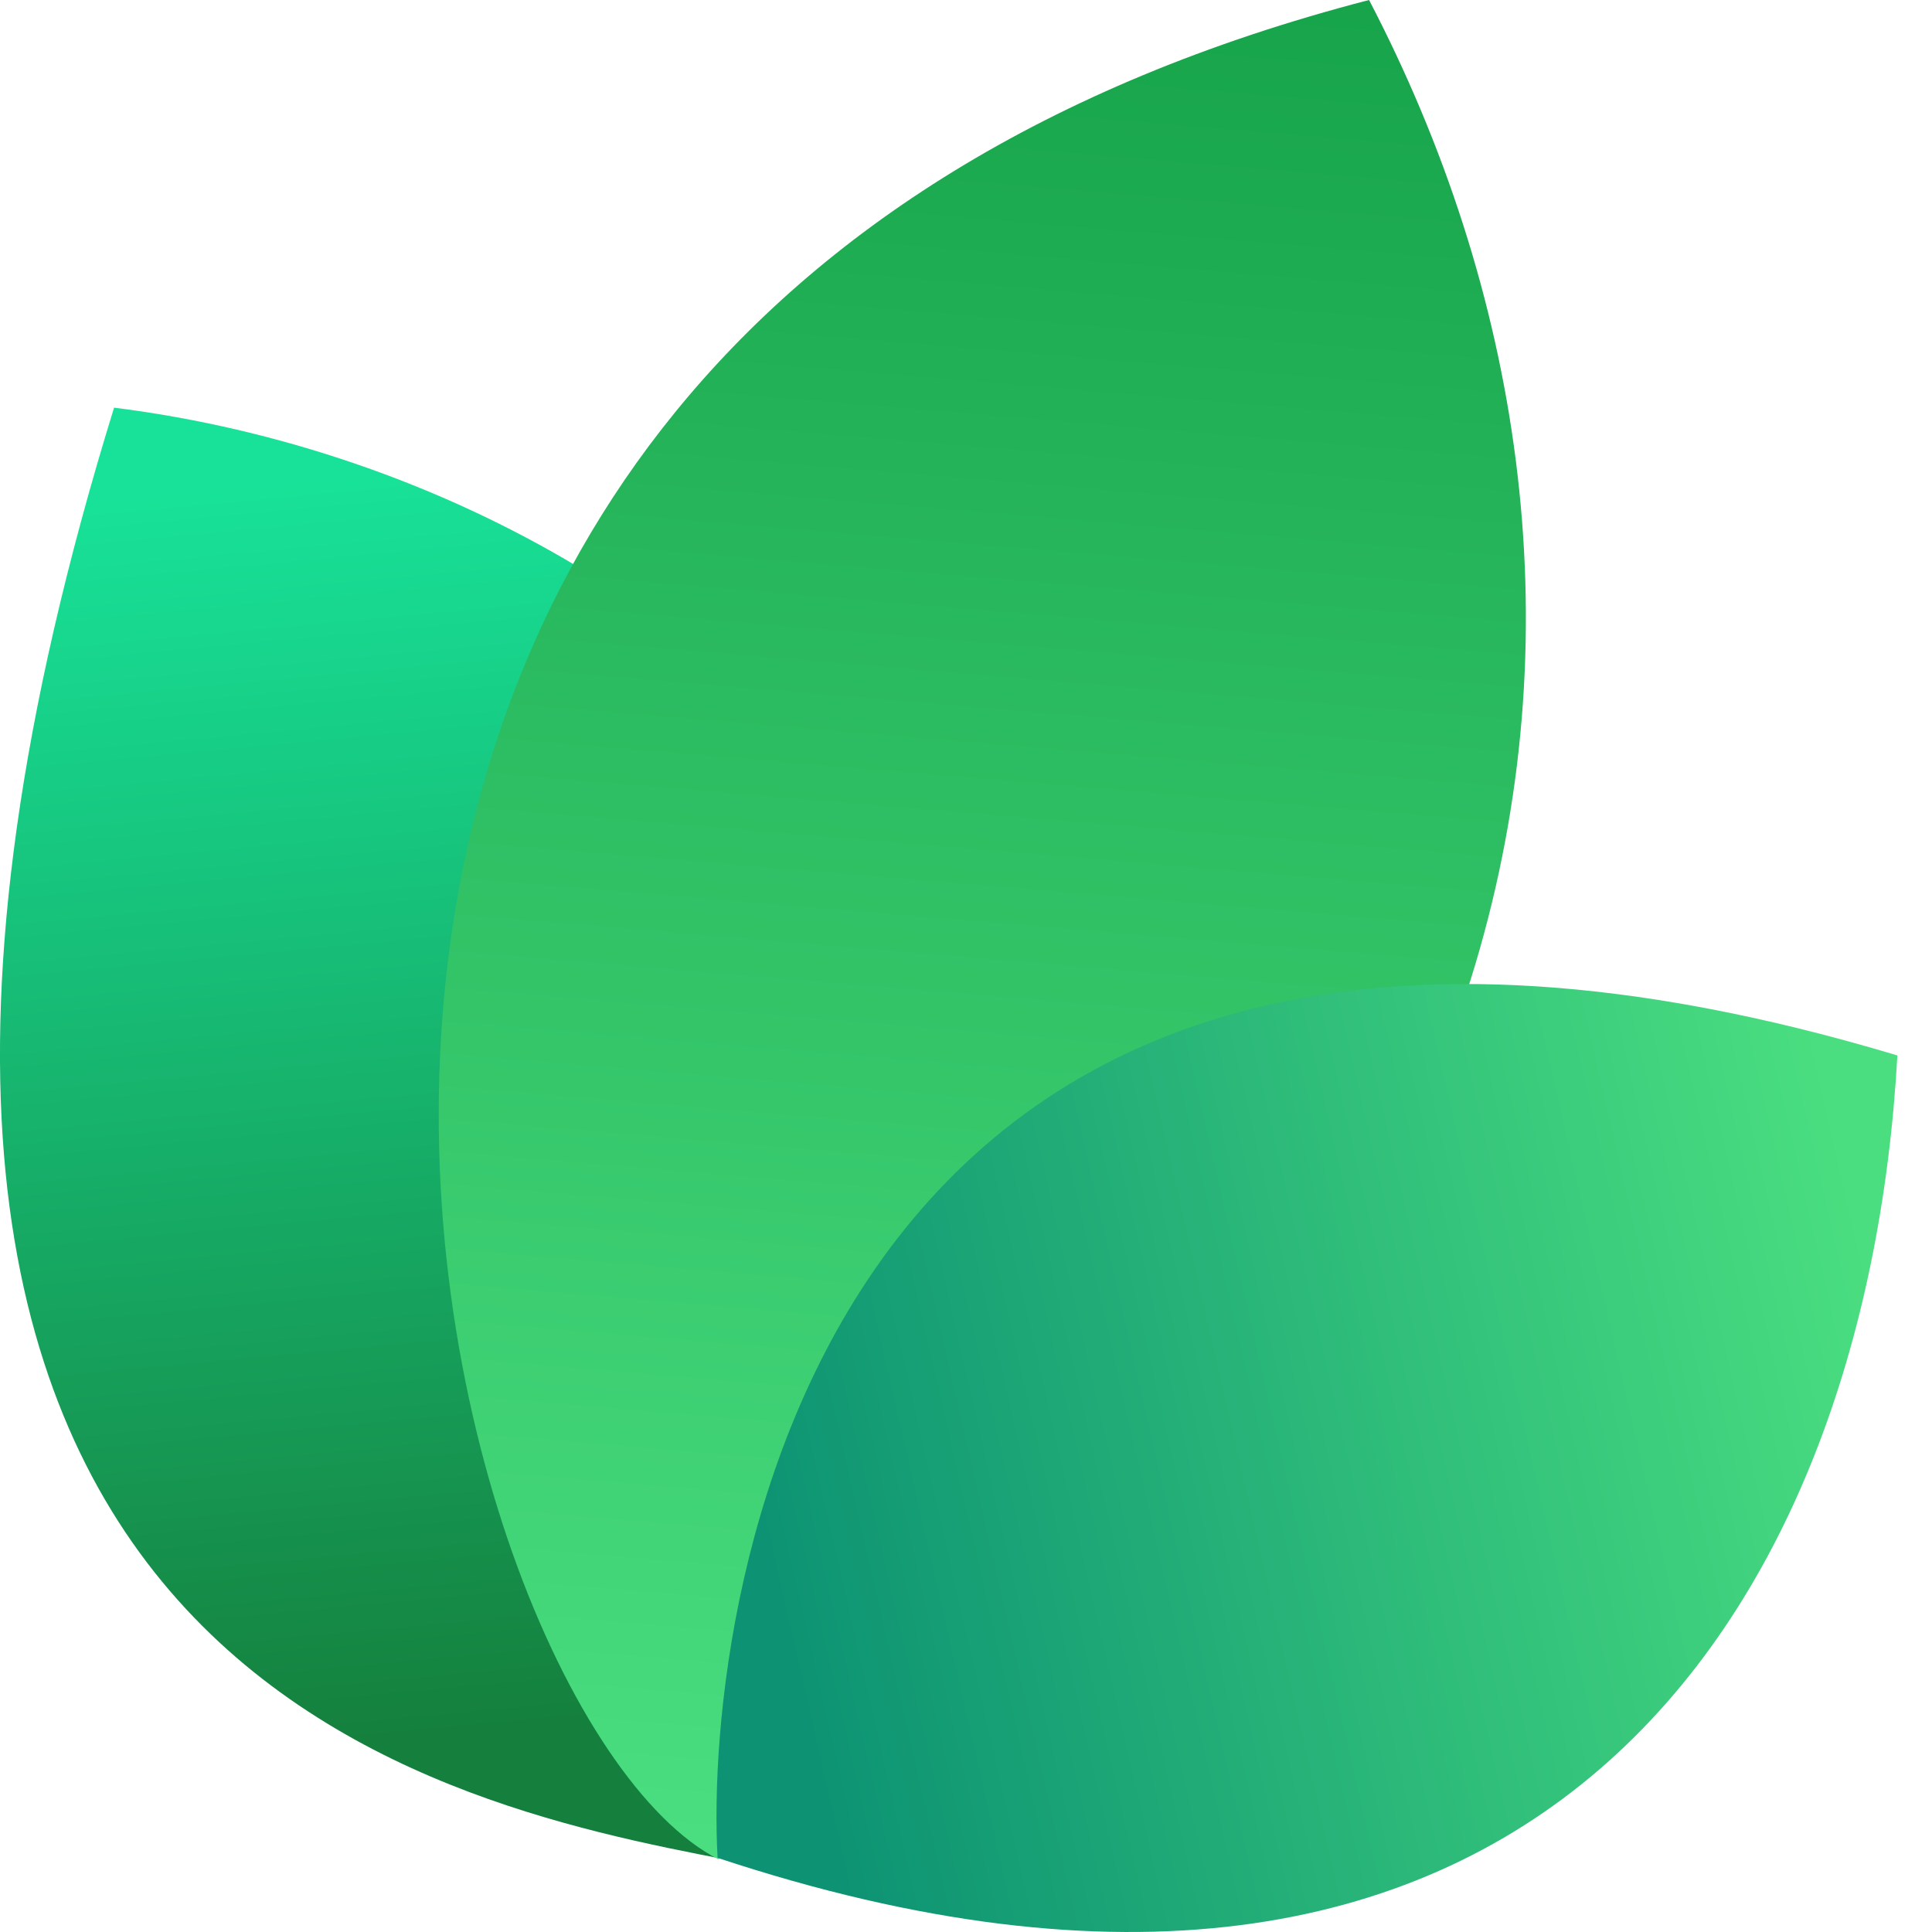
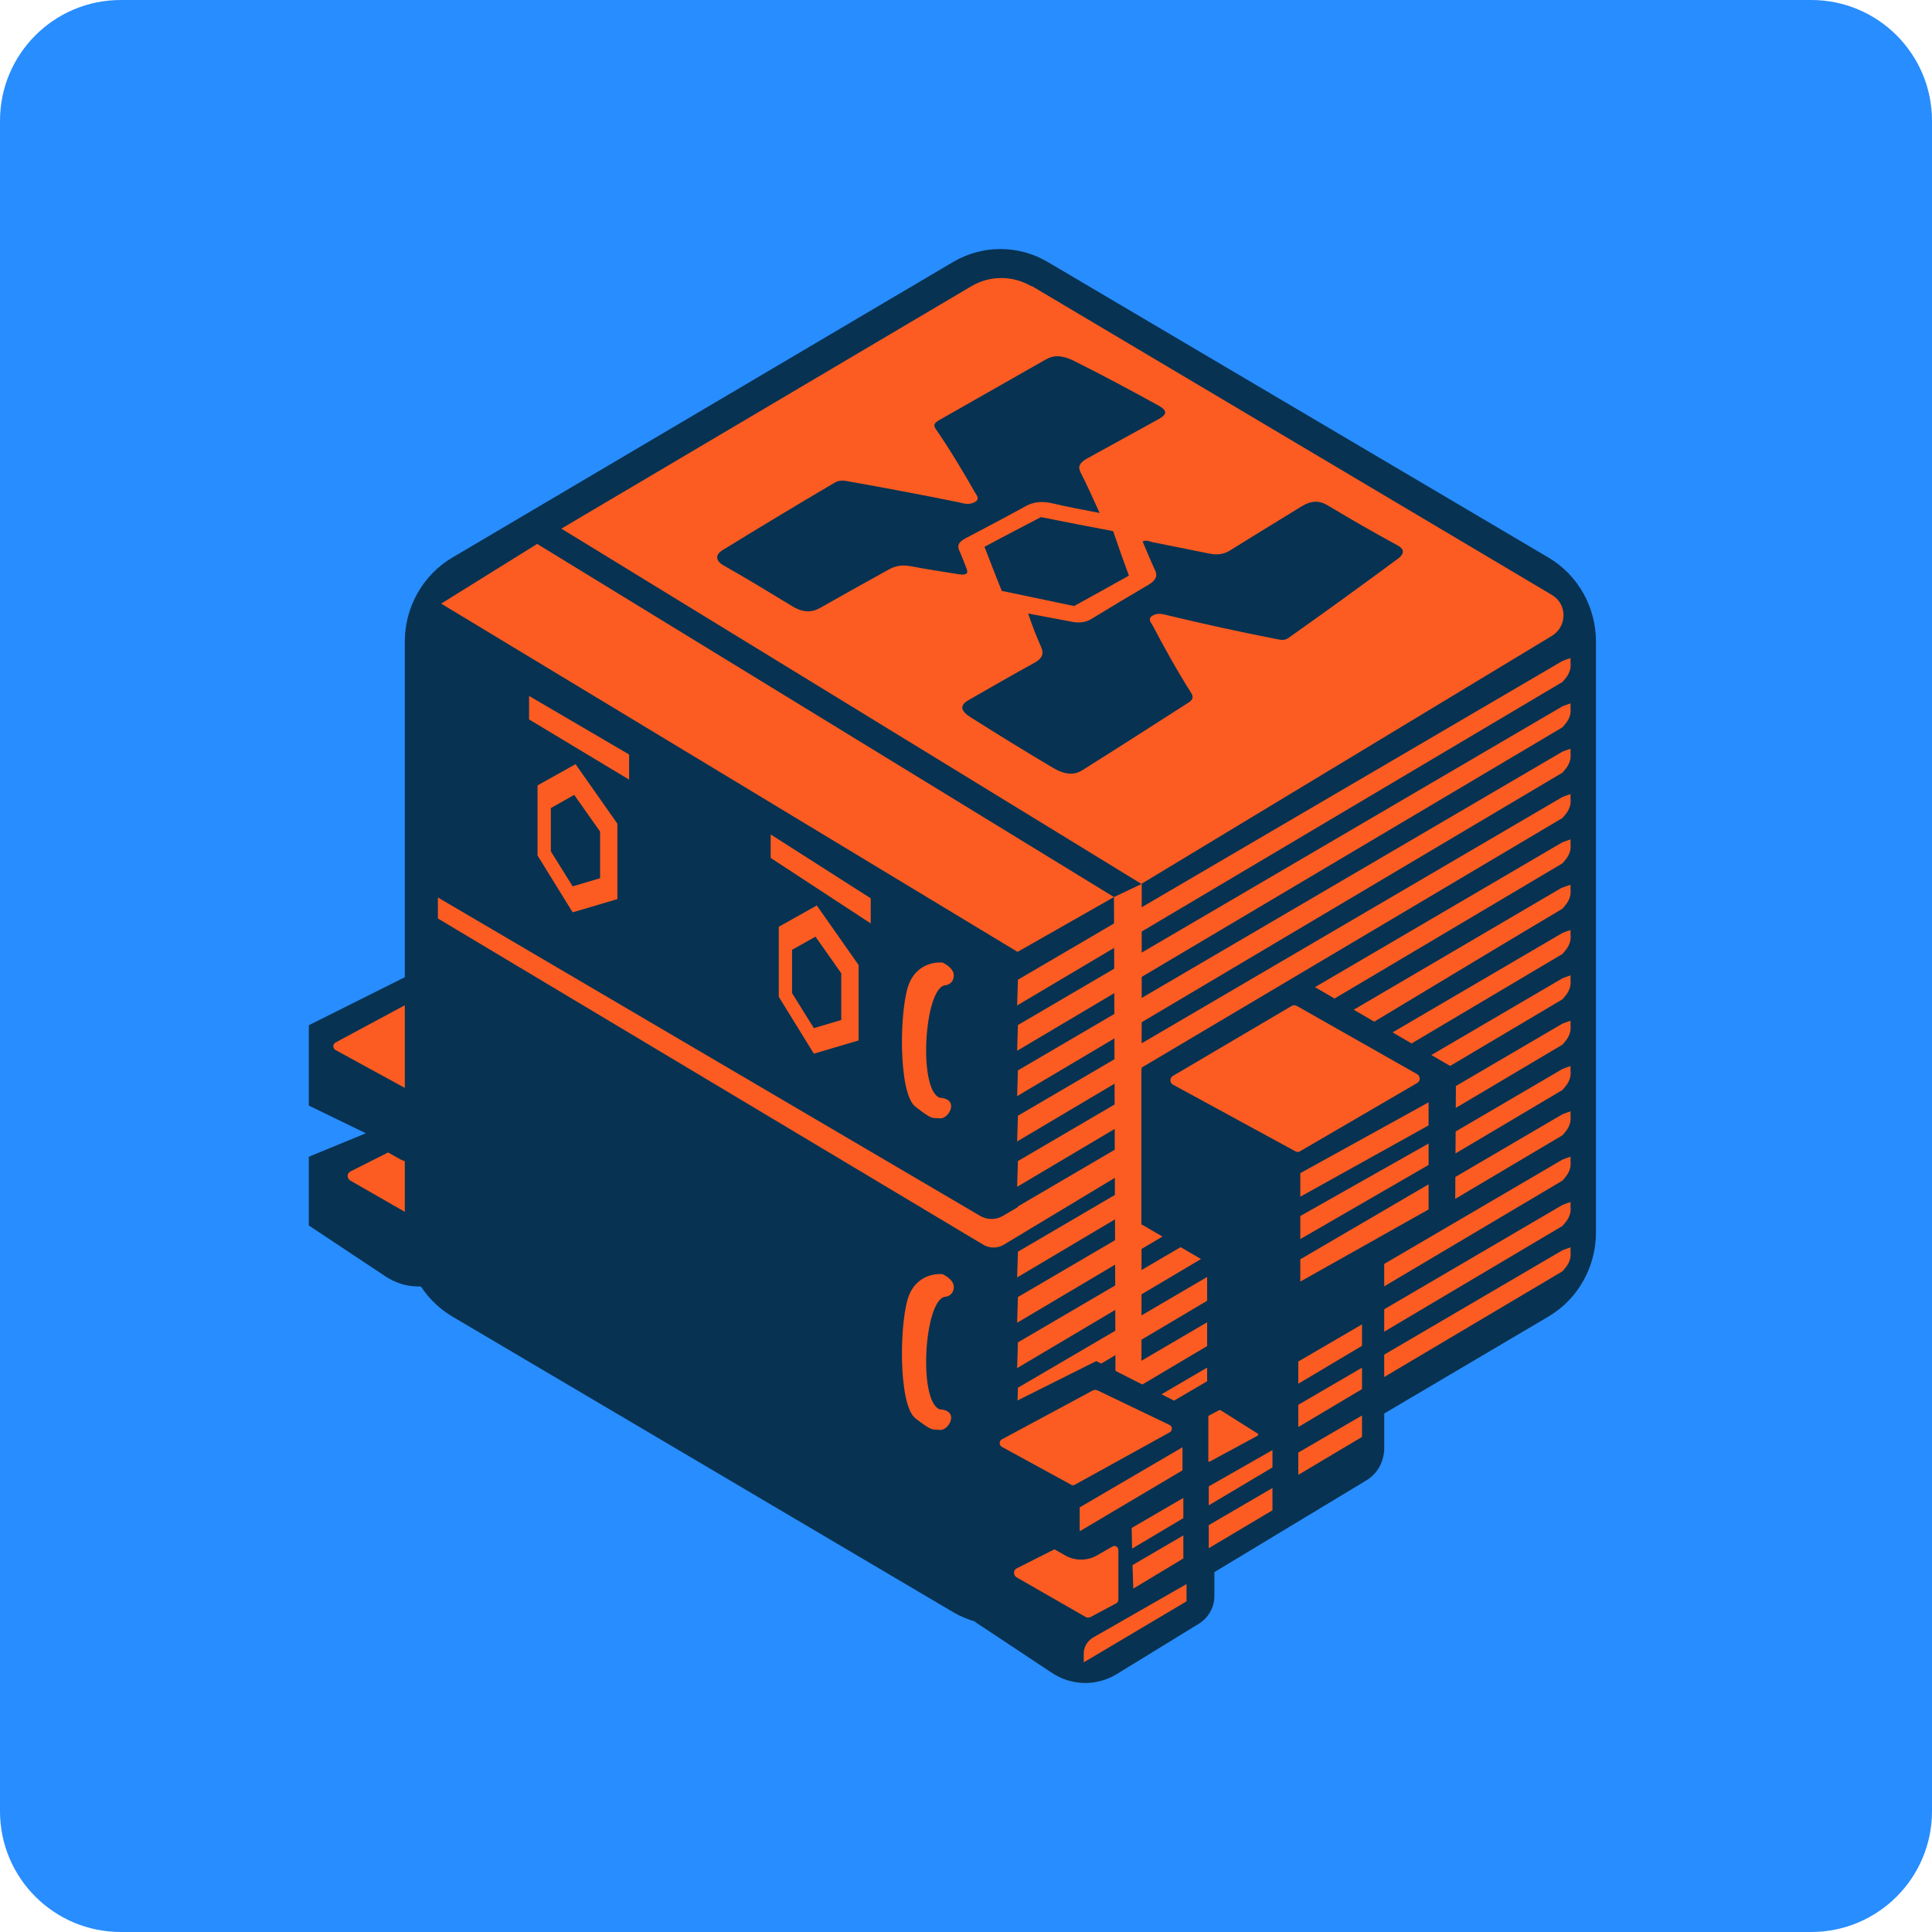
- <svg xmlns="http://www.w3.org/2000/svg" width="24" height="24" viewBox="0 0 24 24" fill="none">
-   <path d="M9.061 23.108C5.268 22.377 -3.391 20.627 1.417 5.064C9.634 6.099 16.973 14.064 9.061 23.108Z" fill="url(#paint0_linear_17557_2021)" />
-   <path d="M8.919 23.094C5.276 21.222 0.784 4.209 17.007 0C20.757 7.193 19.621 16.545 8.919 23.094Z" fill="url(#paint1_linear_17557_2021)" />
-   <path d="M8.914 23.079C8.735 19.882 10.159 9.085 23.57 13.111C23.181 20.123 18.984 26.418 8.914 23.079Z" fill="url(#paint2_linear_17557_2021)" />
-   <defs>
-     <linearGradient id="paint0_linear_17557_2021" x1="3.776" y1="5.916" x2="5.232" y2="21.559" gradientUnits="userSpaceOnUse">
-       <stop stop-color="#18E299" />
-       <stop offset="1" stop-color="#15803D" />
-     </linearGradient>
-     <linearGradient id="paint1_linear_17557_2021" x1="12.171" y1="-0.718" x2="10.19" y2="22.983" gradientUnits="userSpaceOnUse">
-       <stop stop-color="#16A34A" />
-       <stop offset="1" stop-color="#4ADE80" />
-     </linearGradient>
-     <linearGradient id="paint2_linear_17557_2021" x1="23.133" y1="15.353" x2="9.338" y2="18.52" gradientUnits="userSpaceOnUse">
-       <stop stop-color="#4ADE80" />
-       <stop offset="1" stop-color="#0D9373" />
-     </linearGradient>
-   </defs>
+ <svg xmlns="http://www.w3.org/2000/svg" width="32" height="32" viewBox="0 0 32 32" fill="none">
+   <rect width="32" height="32" rx="2" fill="#288DFE" />
+   <path d="M7.868 11.152V13.712L8.957 14.346V16.312L8.409 16.633L7.12 15.978L5.115 16.981V18.312L6.057 18.769H6.064L5.115 19.159V20.298L6.391 21.145C6.712 21.356 7.126 21.363 7.454 21.165L8.823 20.326C8.977 20.23 9.077 20.059 9.077 19.868V19.472L11.589 17.957C11.776 17.848 11.89 17.643 11.89 17.418V14.032C11.883 14.032 13.066 13.336 13.066 13.336L13.079 11.145L10.467 9.623L7.874 11.152H7.868Z" fill="#073252" />
+   <path d="M12.438 11.22L10.44 10.087C10.413 10.074 10.387 10.074 10.36 10.087L8.389 11.248C8.336 11.282 8.336 11.357 8.389 11.391L10.42 12.497C10.447 12.51 10.473 12.51 10.493 12.497L12.438 11.364C12.491 11.329 12.491 11.254 12.438 11.22Z" fill="#FC5C21" />
+   <path d="M9.779 17.166L9.171 16.783C9.164 16.783 9.157 16.783 9.151 16.783L8.97 16.879V17.637C8.97 17.637 8.984 17.637 8.99 17.637L9.785 17.206C9.799 17.2 9.799 17.172 9.785 17.166H9.779Z" fill="#FC5C21" />
+   <path d="M7.126 16.449L8.335 17.029C8.382 17.049 8.389 17.125 8.335 17.152L6.765 18.019C6.745 18.032 6.725 18.032 6.705 18.019L5.556 17.391C5.509 17.363 5.509 17.295 5.556 17.268L7.066 16.456C7.086 16.449 7.106 16.442 7.126 16.456V16.449Z" fill="#FC5C21" />
+   <path d="M6.431 19.09L6.612 19.192C6.772 19.281 6.966 19.281 7.126 19.192L7.387 19.042C7.434 19.015 7.487 19.049 7.487 19.104V19.923C7.487 19.95 7.474 19.971 7.447 19.984L7.026 20.21C6.999 20.223 6.973 20.223 6.946 20.21L5.803 19.554C5.743 19.52 5.743 19.431 5.803 19.404L6.425 19.09H6.431Z" fill="#FC5C21" />
+   <path d="M12.625 11.691L10.5 12.865V13.254L12.618 12.073L12.625 11.691Z" fill="#FC5C21" />
+   <path d="M10.5 14.653L12.618 13.459V13.043L10.5 14.285V14.653Z" fill="#FC5C21" />
+   <path d="M12.618 12.367L10.5 13.568V13.957L12.618 12.722V12.367Z" fill="#FC5C21" />
+   <path d="M10.467 16.346L11.516 15.725V15.363L10.467 15.985V16.346Z" fill="#FC5C21" />
+   <path d="M10.467 17.063L11.516 16.442V16.08L10.467 16.701V17.063Z" fill="#FC5C21" />
+   <path d="M10.467 17.855L11.516 17.227V16.872L10.467 17.486V17.855Z" fill="#FC5C21" />
+   <path d="M6.846 18.776C6.846 18.776 6.846 18.783 6.846 18.79L8.549 17.78L8.549 17.397L6.846 18.394L6.846 18.776Z" fill="#FC5C21" />
+   <path d="M8.616 19.664L7.066 20.551C6.972 20.605 6.912 20.708 6.912 20.817V20.96L8.616 19.95V19.664Z" fill="#FC5C21" />
+   <path d="M7.714 19.076L8.563 18.571V18.237L7.707 18.735L7.714 19.076Z" fill="#FC5C21" />
+   <path d="M7.734 19.738L8.563 19.247L8.563 18.865L7.721 19.356L7.734 19.738Z" fill="#FC5C21" />
+   <path d="M8.984 18.36L10.039 17.732V17.445L8.984 18.046V18.36Z" fill="#FC5C21" />
+   <path d="M8.984 19.07L10.039 18.442V18.073L8.984 18.687V19.07Z" fill="#FC5C21" />
+   <path d="M26.434 20.414V10.626C26.434 10.053 26.134 9.521 25.646 9.234L17.355 4.34C16.867 4.053 16.273 4.053 15.785 4.34L7.494 9.234C7.006 9.521 6.705 10.053 6.705 10.626V20.414C6.705 20.988 7.006 21.52 7.494 21.807L15.785 26.701C16.273 26.988 16.867 26.988 17.355 26.701L25.646 21.807C26.134 21.52 26.434 20.988 26.434 20.414Z" fill="#073252" />
+   <path d="M25.947 20.694V10.142C25.947 10.005 25.873 9.876 25.759 9.807L16.814 4.531C16.7 4.463 16.553 4.463 16.439 4.531L7.494 9.807C7.38 9.876 7.307 10.005 7.307 10.142V20.694C7.307 20.831 7.38 20.96 7.494 21.029L16.439 26.305C16.553 26.373 16.7 26.373 16.814 26.305L25.759 21.029C25.873 20.96 25.947 20.831 25.947 20.694Z" fill="#073252" />
+   <path d="M8.897 9.009L18.451 14.858L16.854 15.766L7.307 9.998L8.897 9.009Z" fill="#FC5C21" />
+   <path d="M17.087 4.736L25.706 9.855C25.96 10.005 25.96 10.374 25.706 10.531L18.905 14.64L9.298 8.756L16.085 4.743C16.393 4.559 16.773 4.559 17.087 4.743V4.736Z" fill="#FC5C21" />
+   <path d="M18.451 14.858L18.484 25.397L18.905 25.117L18.911 14.64L18.451 14.858Z" fill="#FC5C21" />
+   <path d="M16.86 16.223L16.847 16.653L25.88 11.295L25.92 11.248C25.986 11.172 26.027 11.077 26.013 10.975V10.899C26.007 10.899 25.88 10.947 25.88 10.947L16.867 16.223H16.86Z" fill="#FC5C21" />
+   <path d="M16.86 16.974L16.847 17.404L25.88 12.046L25.92 11.998C25.986 11.923 26.027 11.828 26.013 11.725V11.65C26.007 11.65 25.88 11.698 25.88 11.698L16.867 16.974H16.86Z" fill="#FC5C21" />
+   <path d="M16.86 17.725L16.847 18.155L25.88 12.797L25.92 12.749C25.986 12.674 26.027 12.578 26.013 12.476V12.401C26.007 12.401 25.88 12.449 25.88 12.449L16.867 17.725H16.86Z" fill="#FC5C21" />
+   <path d="M16.86 18.476L16.847 18.906L25.88 13.548L25.92 13.5C25.986 13.425 26.027 13.329 26.013 13.227V13.152C26.007 13.152 25.88 13.2 25.88 13.2L16.867 18.476H16.86Z" fill="#FC5C21" />
+   <path d="M16.86 19.227L16.847 19.657L25.88 14.299L25.92 14.251C25.986 14.176 26.027 14.08 26.013 13.978V13.903C26.007 13.903 25.88 13.95 25.88 13.95L16.867 19.227H16.86Z" fill="#FC5C21" />
+   <path d="M16.86 19.978L16.847 20.408L25.88 15.05L25.92 15.002C25.986 14.927 26.027 14.831 26.013 14.729V14.654C26.007 14.654 25.88 14.701 25.88 14.701L16.867 19.978H16.86Z" fill="#FC5C21" />
+   <path d="M16.86 20.728L16.847 21.158L25.88 15.8L25.92 15.752C25.986 15.677 26.027 15.582 26.013 15.479V15.404C26.007 15.404 25.88 15.452 25.88 15.452L16.867 20.728H16.86Z" fill="#FC5C21" />
+   <path d="M16.86 21.479L16.847 21.909L25.88 16.551L25.92 16.503C25.986 16.428 26.027 16.333 26.013 16.23V16.155C26.007 16.155 25.88 16.203 25.88 16.203L16.867 21.479H16.86Z" fill="#FC5C21" />
+   <path d="M16.86 22.23L16.847 22.66L25.88 17.302L25.92 17.254C25.986 17.179 26.027 17.083 26.013 16.981V16.906C26.007 16.906 25.88 16.954 25.88 16.954L16.867 22.23H16.86Z" fill="#FC5C21" />
+   <path d="M16.86 22.981L16.847 23.411L25.88 18.053L25.92 18.005C25.986 17.93 26.027 17.834 26.013 17.732V17.657C26.007 17.657 25.88 17.705 25.88 17.705L16.867 22.981H16.86Z" fill="#FC5C21" />
+   <path d="M16.86 23.732L16.847 24.162L25.88 18.803L25.92 18.756C25.986 18.68 26.027 18.585 26.013 18.483V18.407C26.007 18.407 25.88 18.455 25.88 18.455L16.867 23.732H16.86Z" fill="#FC5C21" />
+   <path d="M16.86 24.482L16.847 24.912L25.88 19.554L25.92 19.506C25.986 19.431 26.027 19.336 26.013 19.233V19.158C26.007 19.158 25.88 19.206 25.88 19.206L16.867 24.482H16.86Z" fill="#FC5C21" />
+   <path d="M16.86 25.233L16.847 25.663L25.88 20.305L25.92 20.257C25.986 20.182 26.027 20.087 26.013 19.984V19.909C26.007 19.909 25.88 19.957 25.88 19.957L16.867 25.233H16.86Z" fill="#FC5C21" />
+   <path d="M16.86 25.984L16.847 26.414L25.88 21.056L25.92 21.008C25.986 20.933 26.027 20.837 26.013 20.735V20.66C26.007 20.66 25.88 20.708 25.88 20.708L16.867 25.984H16.86Z" fill="#FC5C21" />
+   <path d="M16.226 20.134L7.253 14.865V15.213L16.279 20.612C16.386 20.68 16.526 20.68 16.633 20.612L25.873 15.049V14.701L16.62 20.134C16.5 20.209 16.346 20.209 16.226 20.134Z" fill="#FC5C21" />
+   <path d="M12.765 13.821V14.21L14.422 15.295V14.879L12.765 13.821Z" fill="#FC5C21" />
+   <path d="M8.763 11.527V11.916L10.42 12.913L10.42 12.497L8.763 11.527Z" fill="#FC5C21" />
+   <path d="M15.651 16.319C15.691 16.319 15.798 16.285 15.798 16.155C15.798 16.025 15.611 15.943 15.611 15.943C15.611 15.943 15.23 15.896 15.063 16.278C14.896 16.66 14.869 18.107 15.163 18.332C15.457 18.558 15.431 18.51 15.571 18.523C15.711 18.537 15.905 18.203 15.564 18.182C15.204 18.046 15.31 16.373 15.651 16.319Z" fill="#FC5C21" />
+   <path d="M15.651 21.479C15.691 21.479 15.798 21.445 15.798 21.315C15.798 21.186 15.611 21.104 15.611 21.104C15.611 21.104 15.23 21.056 15.063 21.438C14.896 21.82 14.869 23.267 15.163 23.493C15.457 23.718 15.431 23.67 15.571 23.684C15.711 23.698 15.905 23.363 15.564 23.343C15.204 23.206 15.31 21.534 15.651 21.479Z" fill="#FC5C21" />
+   <path d="M13.533 14.995L12.899 15.35V16.51L13.48 17.452L14.221 17.233V15.984L13.527 14.995H13.533ZM13.941 16.892L13.48 17.029L13.119 16.449V15.732L13.507 15.514L13.934 16.121V16.892H13.941Z" fill="#FC5C21" />
+   <path d="M9.538 12.654L8.903 13.009V14.169L9.485 15.111L10.226 14.892V13.643L9.531 12.654H9.538ZM9.946 14.544L9.485 14.681L9.124 14.101V13.384L9.511 13.166L9.939 13.773V14.544H9.946Z" fill="#FC5C21" />
+   <path d="M18.217 8.497C17.929 8.442 17.669 8.394 17.415 8.333C17.255 8.299 17.121 8.312 16.994 8.381C16.66 8.565 16.319 8.743 15.985 8.92C15.885 8.975 15.852 9.029 15.885 9.111C15.932 9.213 15.972 9.323 16.012 9.425C16.045 9.507 15.992 9.534 15.852 9.507C15.591 9.466 15.331 9.425 15.077 9.377C14.93 9.35 14.823 9.377 14.723 9.432C14.328 9.65 13.947 9.862 13.587 10.067C13.433 10.155 13.286 10.142 13.119 10.039C12.725 9.8 12.344 9.568 11.983 9.364C11.85 9.289 11.843 9.186 11.97 9.111C12.578 8.736 13.193 8.367 13.807 8.005C13.881 7.958 13.941 7.951 14.041 7.971C14.656 8.08 15.27 8.196 15.878 8.319C15.965 8.34 16.045 8.367 16.139 8.319C16.232 8.272 16.186 8.217 16.152 8.162C15.945 7.801 15.738 7.452 15.498 7.104C15.457 7.043 15.471 7.009 15.551 6.961C16.139 6.627 16.727 6.292 17.315 5.958C17.455 5.876 17.589 5.883 17.776 5.971C18.27 6.217 18.738 6.47 19.185 6.715C19.332 6.797 19.339 6.859 19.192 6.941C18.811 7.152 18.41 7.371 18.003 7.596C17.883 7.664 17.849 7.725 17.896 7.821C18.009 8.039 18.103 8.258 18.217 8.504V8.497Z" fill="#073252" />
+   <path d="M17.034 10.162C17.281 10.21 17.502 10.251 17.722 10.292C17.869 10.326 17.983 10.312 18.09 10.244C18.39 10.06 18.711 9.869 19.025 9.684C19.139 9.616 19.179 9.541 19.132 9.446C19.058 9.289 18.992 9.125 18.925 8.968C18.992 8.94 19.045 8.968 19.092 8.981C19.399 9.043 19.713 9.104 20.014 9.166C20.168 9.2 20.281 9.179 20.395 9.104C20.776 8.865 21.17 8.627 21.557 8.388C21.711 8.292 21.845 8.285 21.985 8.367C22.372 8.599 22.76 8.824 23.154 9.036C23.274 9.104 23.254 9.179 23.154 9.254C22.553 9.698 21.951 10.135 21.343 10.565C21.277 10.613 21.216 10.599 21.143 10.585C20.548 10.469 19.96 10.34 19.359 10.196C19.272 10.176 19.179 10.142 19.092 10.196C19.005 10.244 19.058 10.306 19.092 10.36C19.286 10.729 19.493 11.104 19.727 11.473C19.767 11.541 19.767 11.582 19.686 11.637C19.099 12.012 18.517 12.387 17.929 12.756C17.789 12.845 17.636 12.831 17.448 12.722C16.987 12.449 16.533 12.169 16.079 11.882C15.912 11.78 15.892 11.684 16.032 11.602C16.379 11.405 16.74 11.193 17.128 10.981C17.268 10.906 17.295 10.824 17.241 10.708C17.161 10.531 17.094 10.353 17.027 10.155L17.034 10.162Z" fill="#073252" />
+   <path d="M17.796 10.039C17.315 9.937 17.074 9.889 16.593 9.787C16.473 9.493 16.419 9.343 16.306 9.057C16.673 8.859 16.867 8.763 17.241 8.565C17.722 8.661 17.963 8.708 18.437 8.797C18.537 9.091 18.591 9.241 18.698 9.534C18.33 9.739 18.15 9.841 17.789 10.039H17.796Z" fill="#073252" />
+   <path d="M18.905 17.718V20.278L19.994 20.913V22.878L19.446 23.199L18.157 22.544L16.152 23.547V26.865L17.428 27.711C17.749 27.923 18.163 27.93 18.491 27.732L19.86 26.892C20.014 26.796 20.114 26.626 20.114 26.435V26.039L22.626 24.523C22.813 24.414 22.927 24.209 22.927 23.984V20.599C22.92 20.599 24.103 19.903 24.103 19.903L24.116 17.712L21.504 16.189L18.912 17.718H18.905Z" fill="#073252" />
+   <path d="M23.475 17.793L21.477 16.66C21.45 16.647 21.424 16.647 21.397 16.66L19.426 17.821C19.372 17.855 19.372 17.93 19.426 17.964L21.457 19.07C21.484 19.084 21.511 19.084 21.53 19.07L23.475 17.937C23.528 17.903 23.528 17.828 23.475 17.793Z" fill="#FC5C21" />
+   <path d="M20.822 23.739L20.214 23.356C20.208 23.356 20.201 23.356 20.194 23.356L20.014 23.452V24.21C20.014 24.21 20.027 24.21 20.034 24.21L20.829 23.78C20.842 23.773 20.842 23.745 20.829 23.739H20.822Z" fill="#FC5C21" />
+   <path d="M18.163 23.022L19.372 23.602C19.419 23.622 19.426 23.698 19.372 23.725L17.802 24.592C17.782 24.605 17.762 24.605 17.742 24.592L16.593 23.964C16.546 23.936 16.546 23.868 16.593 23.841L18.103 23.029C18.123 23.022 18.143 23.015 18.163 23.029V23.022Z" fill="#FC5C21" />
+   <path d="M17.468 25.663L17.649 25.766C17.809 25.854 18.003 25.854 18.163 25.766L18.424 25.616C18.471 25.588 18.524 25.622 18.524 25.677V26.496C18.524 26.523 18.511 26.544 18.484 26.558L18.063 26.783C18.036 26.796 18.009 26.796 17.983 26.783L16.84 26.127C16.78 26.093 16.78 26.005 16.84 25.977L17.462 25.663H17.468Z" fill="#FC5C21" />
+   <path d="M23.662 18.258L21.537 19.431V19.821L23.662 18.64V18.258Z" fill="#FC5C21" />
+   <path d="M21.537 21.227L23.662 20.032V19.616L21.537 20.858V21.227Z" fill="#FC5C21" />
+   <path d="M23.662 18.94L21.537 20.141V20.523L23.662 19.295V18.94Z" fill="#FC5C21" />
+   <path d="M21.504 22.919L22.559 22.291V21.936L21.504 22.551V22.919Z" fill="#FC5C21" />
+   <path d="M21.504 23.636L22.559 23.008V22.653L21.504 23.268V23.636Z" fill="#FC5C21" />
+   <path d="M21.504 24.428L22.559 23.8V23.445L21.504 24.059V24.428Z" fill="#FC5C21" />
+   <path d="M17.883 25.349C17.883 25.349 17.883 25.356 17.883 25.363L19.586 24.353V23.971L17.883 24.967V25.349Z" fill="#FC5C21" />
+   <path d="M19.653 26.237L18.103 27.124C18.01 27.179 17.95 27.281 17.95 27.39V27.534L19.653 26.523V26.237Z" fill="#FC5C21" />
+   <path d="M18.751 25.65L19.6 25.145V24.81L18.744 25.308L18.751 25.65Z" fill="#FC5C21" />
+   <path d="M18.771 26.312L19.6 25.813L19.6 25.431L18.758 25.923L18.771 26.312Z" fill="#FC5C21" />
+   <path d="M20.021 24.933L21.076 24.305V24.018L20.021 24.619V24.933Z" fill="#FC5C21" />
+   <path d="M20.021 25.643L21.076 25.015V24.646L20.021 25.261V25.643Z" fill="#FC5C21" />
</svg>
